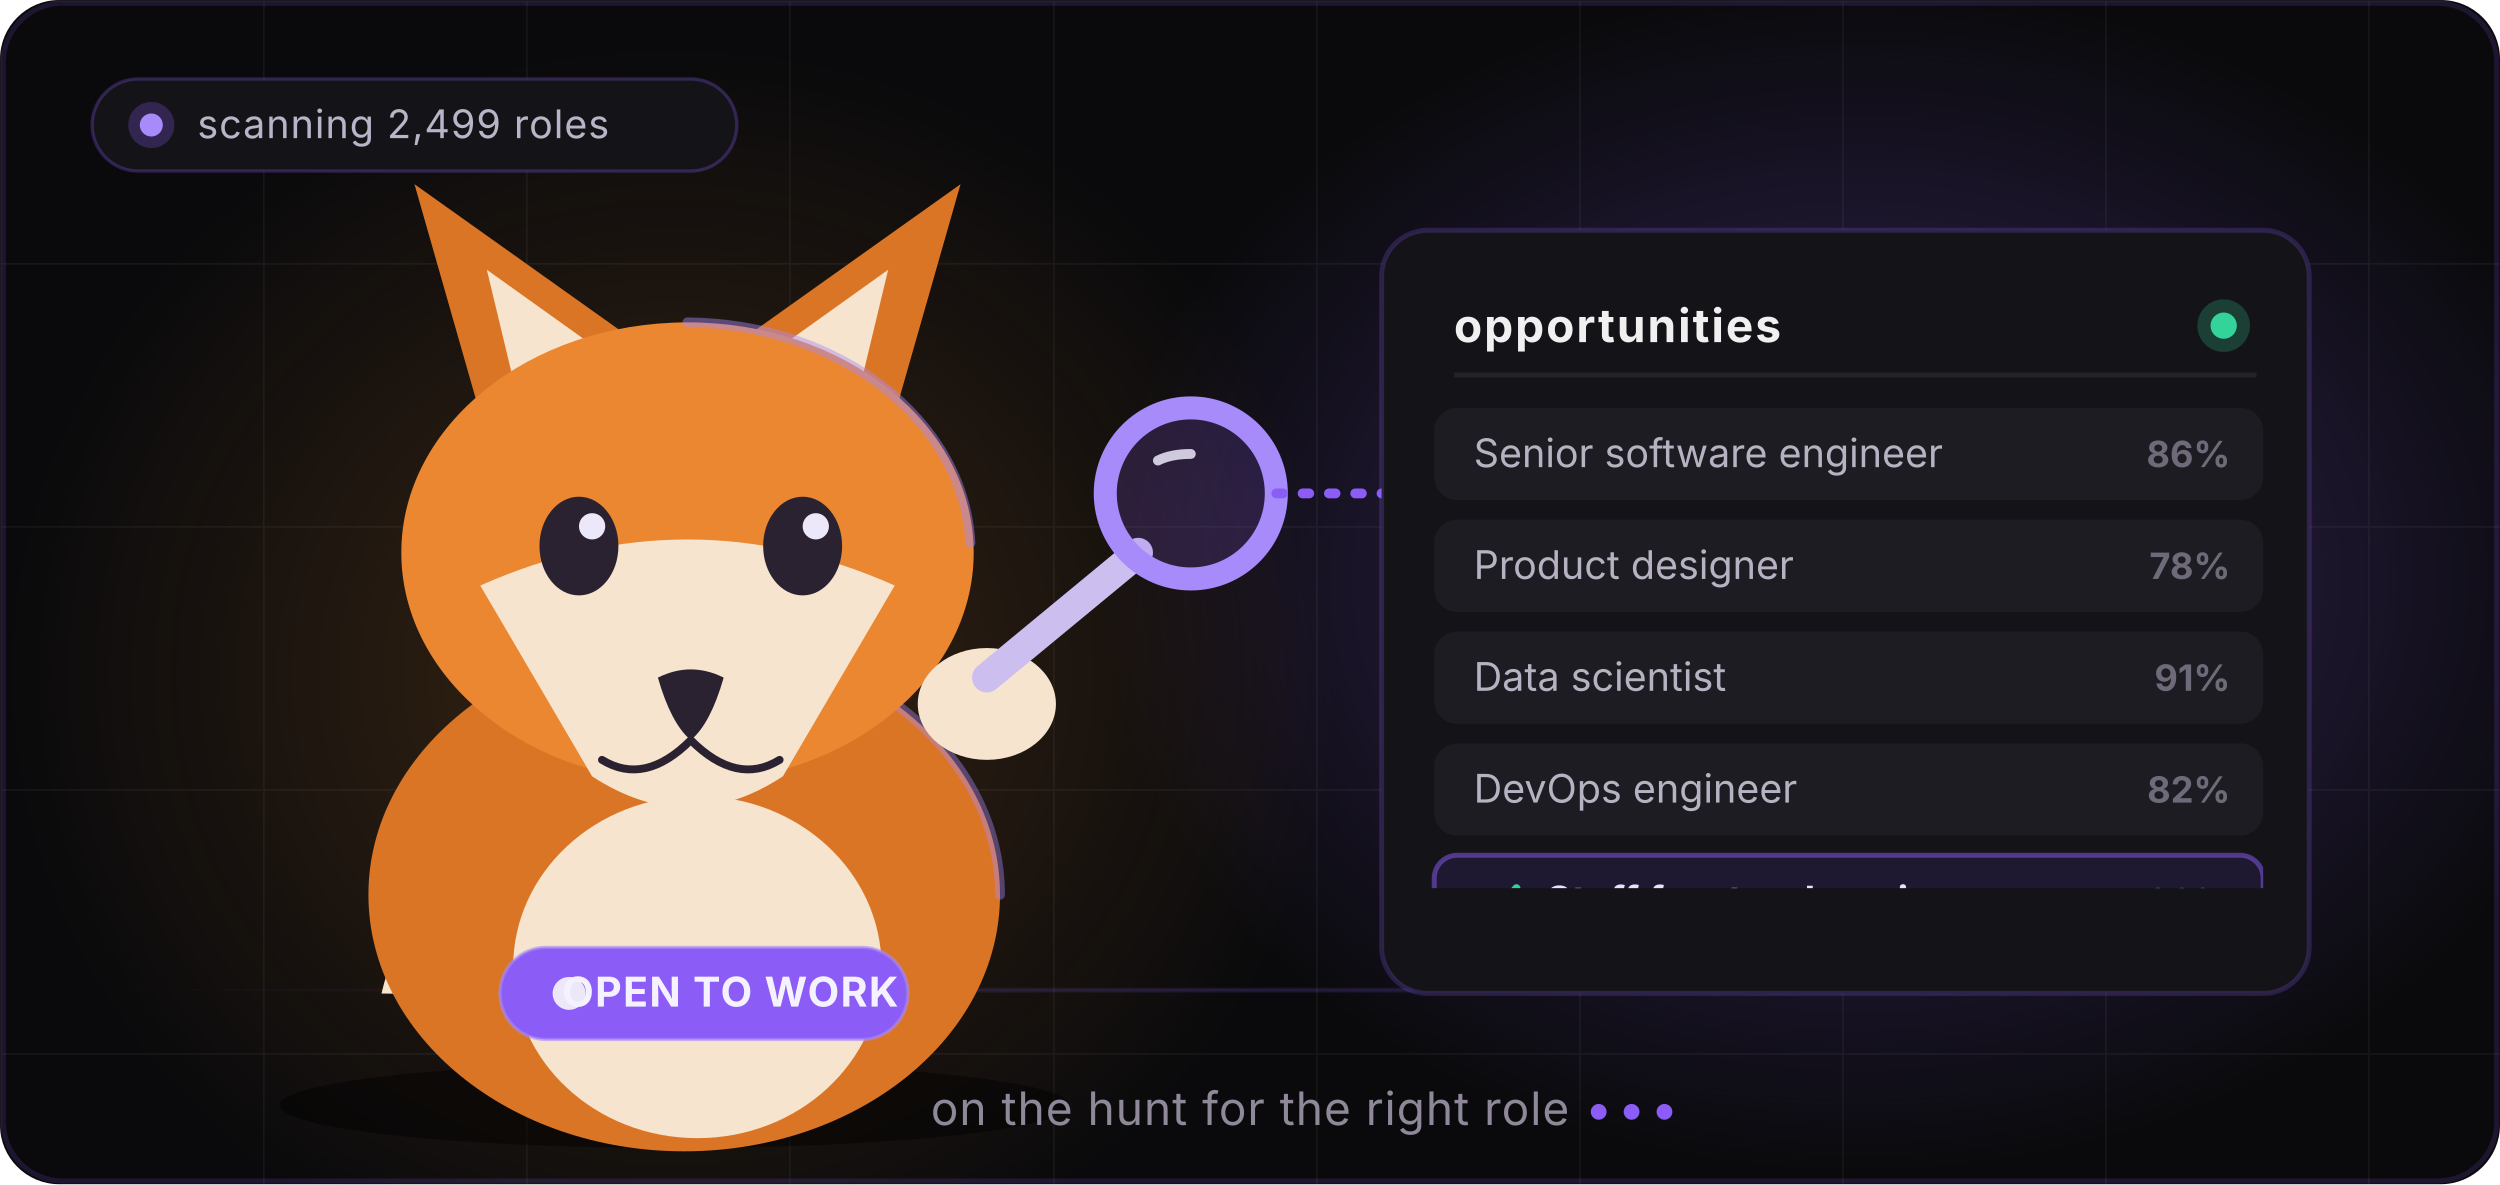
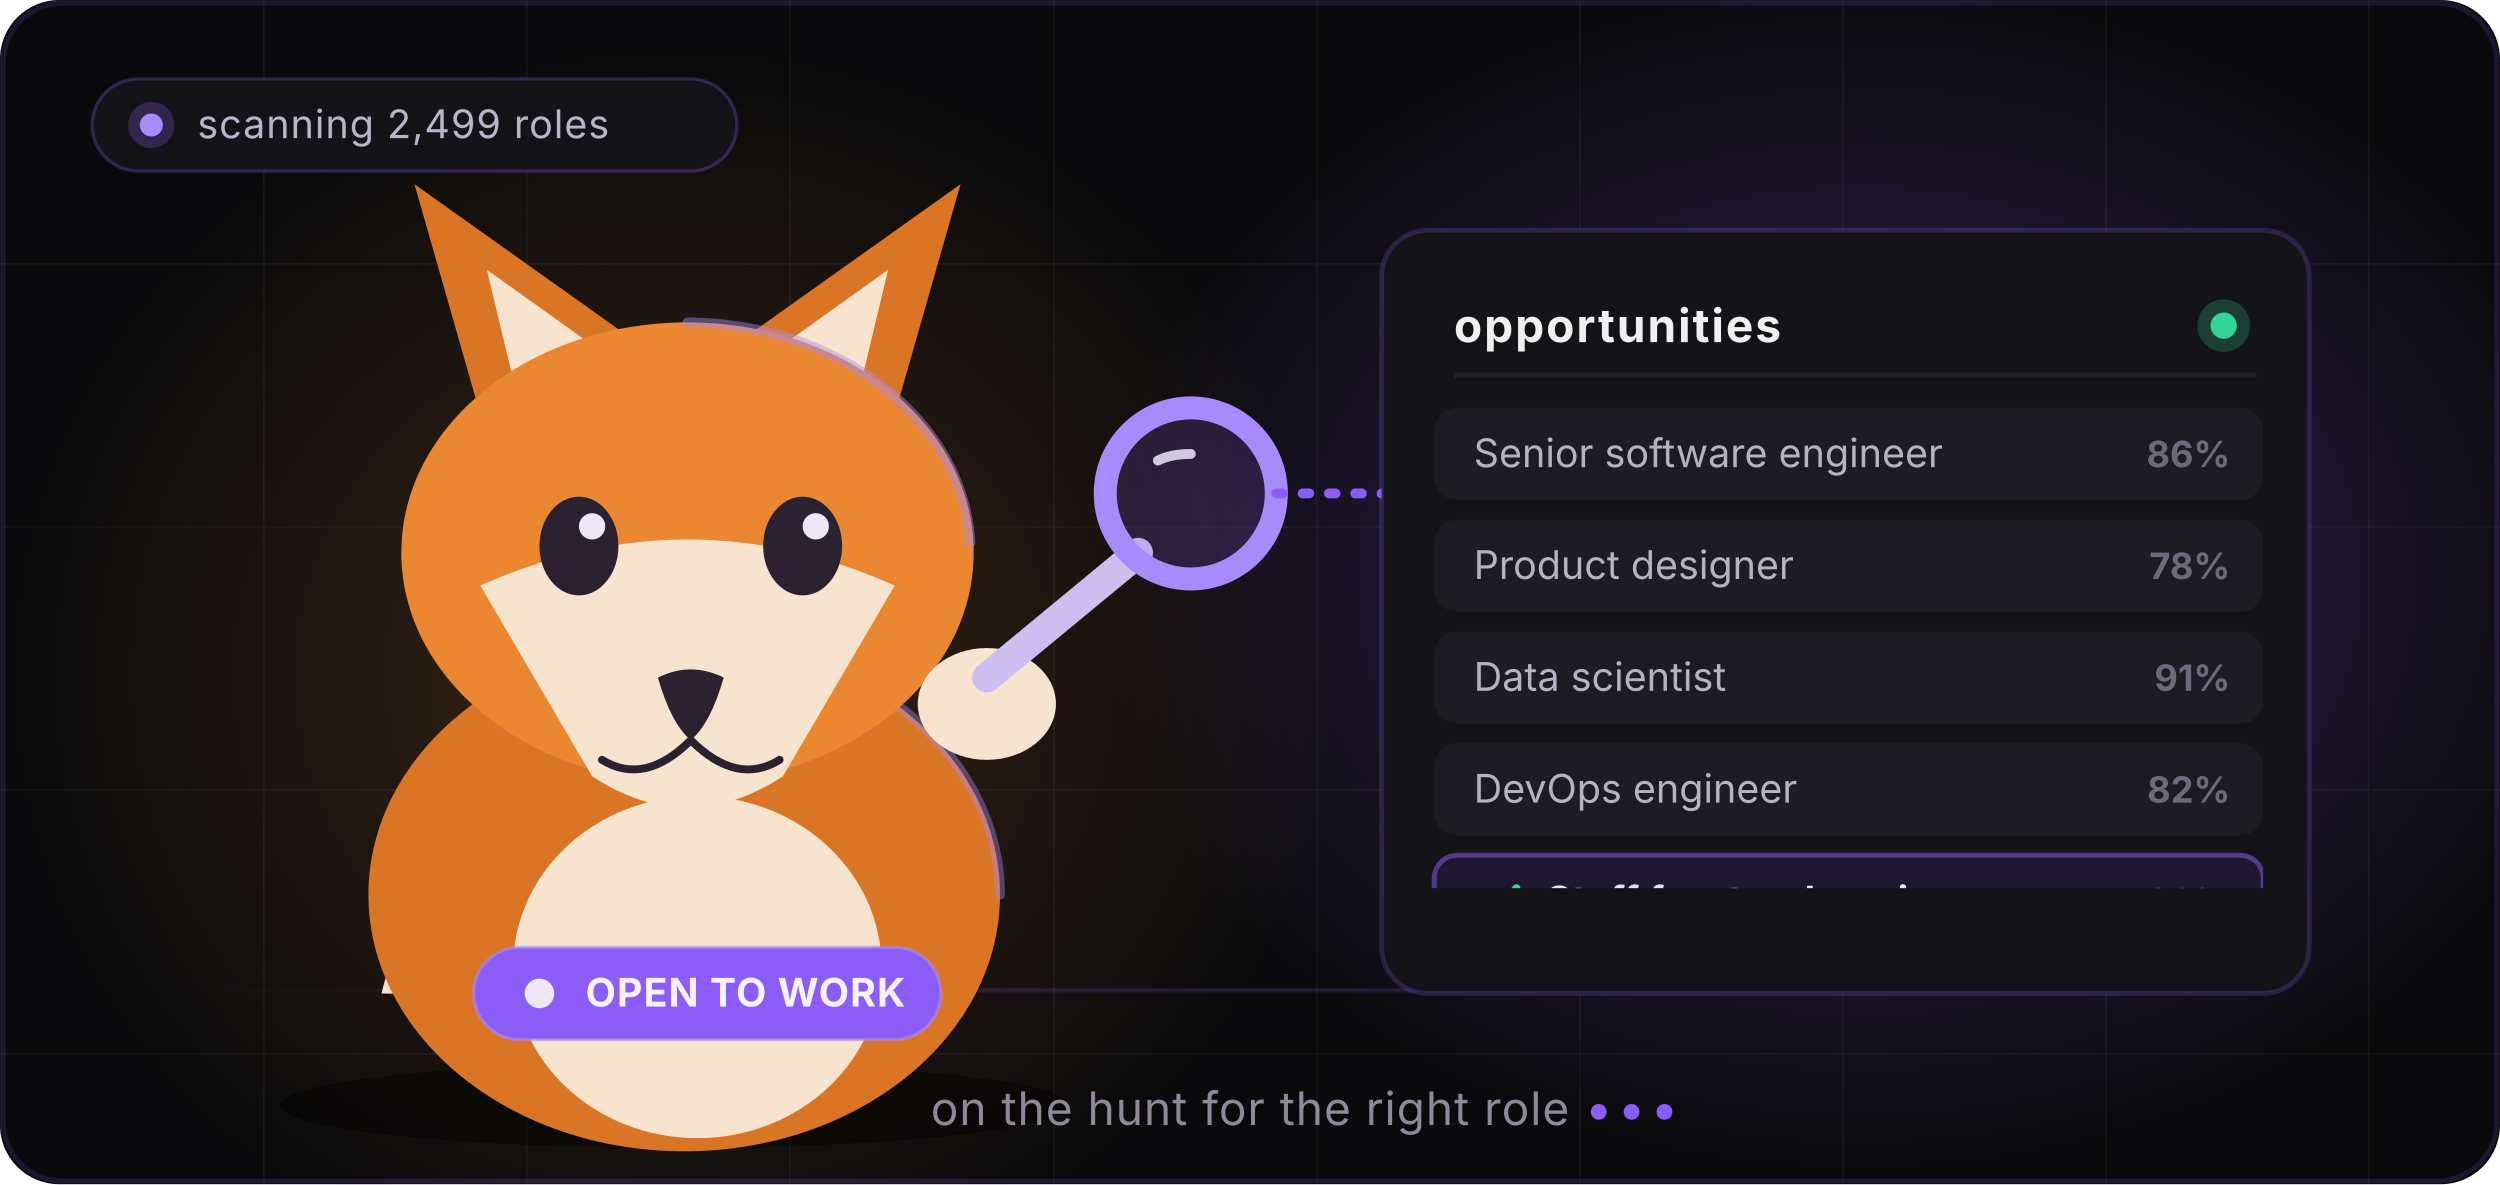
<svg xmlns="http://www.w3.org/2000/svg" viewBox="0 0 760 360" width="760" height="360" role="img" aria-labelledby="t d" font-family="'Space Grotesk','Inter','Segoe UI',Helvetica,Arial,sans-serif">
  <defs>
    <clipPath id="card">
      <rect x="0" y="0" width="760" height="360" rx="18" />
    </clipPath>
    <clipPath id="listClip">
      <rect x="432" y="120" width="256" height="150" />
    </clipPath>
    <pattern id="grid" width="80" height="80" patternUnits="userSpaceOnUse">
      <path d="M80 0H0V80" fill="none" stroke="#F0F0F0" stroke-width="1" stroke-opacity="0.05" />
    </pattern>
    <radialGradient id="vglow" cx="50%" cy="50%" r="50%">
      <stop offset="0" stop-color="#8B5CF6" stop-opacity="0.34" />
      <stop offset="1" stop-color="#8B5CF6" stop-opacity="0" />
    </radialGradient>
    <radialGradient id="aglow" cx="50%" cy="50%" r="50%">
      <stop offset="0" stop-color="#F0922F" stop-opacity="0.20" />
      <stop offset="1" stop-color="#F0922F" stop-opacity="0" />
    </radialGradient>
    <style>
      .bob{animation:bob 3.4s ease-in-out infinite}
      .blink{animation:blink 4.2s infinite;transform-box:fill-box;transform-origin:center}
      .pulse{animation:pulse 2.6s ease-in-out infinite;transform-box:fill-box;transform-origin:center}
      .scroll{animation:scroll 12s linear infinite}
      .beam{animation:beam 1.4s linear infinite}
      .live{animation:live 1.8s ease-in-out infinite;transform-box:fill-box;transform-origin:center}
      .float{animation:floaty 6s ease-in-out infinite alternate;transform-box:fill-box}
      .dot{animation:blinkdot 1.5s infinite}.b{animation-delay:.25s}.c{animation-delay:.5s}
      @keyframes bob{0%,100%{transform:translateY(0)}50%{transform:translateY(-8px)}}
      @keyframes blink{0%,92%,100%{transform:scaleY(1)}96%{transform:scaleY(.12)}}
      @keyframes pulse{0%,100%{transform:scale(1)}50%{transform:scale(1.05)}}
      @keyframes scroll{0%{transform:translateY(0)}100%{transform:translateY(-170px)}}
      @keyframes beam{to{stroke-dashoffset:-16}}
      @keyframes live{0%,100%{opacity:.4;transform:scale(.8)}50%{opacity:1;transform:scale(1)}}
      @keyframes floaty{to{transform:translate(20px,12px)}}
      @keyframes blinkdot{0%,100%{opacity:.25}50%{opacity:1}}
    </style>
  </defs>
  <g clip-path="url(#card)">
    <rect x="0" y="0" width="760" height="360" fill="#0A0A0C" />
    <rect x="0" y="0" width="760" height="360" fill="url(#grid)" />
    <ellipse class="float" cx="565" cy="176" rx="230" ry="180" fill="url(#vglow)" />
    <ellipse cx="205" cy="205" rx="205" ry="190" fill="url(#aglow)" />
    <rect x="40" y="300" width="680" height="2" fill="url(#vglow)" opacity="0.7" />
  </g>
  <rect x="1" y="1" width="758" height="358" rx="18" fill="none" stroke="#8B5CF6" stroke-opacity="0.16" stroke-width="1.5" />
  <g>
    <rect x="28" y="24" width="196" height="28" rx="14" fill="#141418" stroke="#8B5CF6" stroke-opacity="0.28" />
    <circle cx="46" cy="38" r="7" fill="#8B5CF6" opacity="0.25" class="live" />
    <circle cx="46" cy="38" r="3.5" fill="#A78BFA" />
    <text x="60" y="42" fill="#B9B4C7" font-size="12" letter-spacing=".3">scanning 2,499 roles</text>
  </g>
  <ellipse cx="205" cy="336" rx="120" ry="13" fill="#000" opacity=".45" />
  <g class="bob">
    <g>
      <path d="M250 250 C196 232 128 250 116 302 C152 304 206 300 258 284 Z" fill="#C96A22" />
      <path d="M116 302 C124 268 150 254 178 258 C160 276 150 294 150 302 Z" fill="#F6E4CE" />
      <animateTransform attributeName="transform" type="rotate" values="7 246 250;-9 246 250;7 246 250" dur="2.4s" repeatCount="indefinite" />
    </g>
    <ellipse cx="208" cy="272" rx="96" ry="78" fill="#DB7526" />
    <path d="M208 194 A96 78 0 0 1 304 272" fill="none" stroke="#A78BFA" stroke-width="3" stroke-opacity="0.4" stroke-linecap="round" />
    <ellipse cx="212" cy="294" rx="56" ry="52" fill="#F6E4CE" />
    <g>
      <path d="M150 140 L126 56 L216 120 Z" fill="#DB7526" />
      <path d="M160 132 L148 82 L204 122 Z" fill="#F6E4CE" />
      <animateTransform attributeName="transform" type="rotate" values="0 172 122;-8 172 122;3 172 122;0 172 122" keyTimes="0;0.9;0.96;1" dur="5.5s" repeatCount="indefinite" />
    </g>
    <g>
      <path d="M268 140 L292 56 L202 120 Z" fill="#DB7526" />
      <path d="M258 132 L270 82 L214 122 Z" fill="#F6E4CE" />
      <animateTransform attributeName="transform" type="rotate" values="0 246 122;8 246 122;-3 246 122;0 246 122" keyTimes="0;0.9;0.96;1" dur="5.5s" repeatCount="indefinite" />
    </g>
    <ellipse cx="209" cy="168" rx="87" ry="70" fill="#EA8730" />
    <path d="M209 98 A87 70 0 0 1 295 165" fill="none" stroke="#A78BFA" stroke-width="3" stroke-opacity="0.45" stroke-linecap="round" />
    <path d="M146 178 Q209 150 272 178 L238 236 Q209 255 180 236 Z" fill="#F6E4CE" />
    <g class="blink">
      <ellipse cx="176" cy="166" rx="12" ry="15" fill="#2A2230" />
      <circle cx="180" cy="160" r="4" fill="#EDE7FA" />
    </g>
    <g class="blink">
      <ellipse cx="244" cy="166" rx="12" ry="15" fill="#2A2230" />
      <circle cx="248" cy="160" r="4" fill="#EDE7FA" />
    </g>
    <path d="M200 206 Q210 201 220 206 Q216 220 210 225 Q204 220 200 206 Z" fill="#2A2230" />
    <path d="M210 225 Q196 239 183 231 M210 225 Q224 239 237 231" fill="none" stroke="#2A2230" stroke-width="2.4" stroke-linecap="round" />
    <g class="pulse">
-       <rect x="152" y="288" width="124" height="28" rx="14" fill="#8B5CF6" />
-       <rect x="152" y="288" width="124" height="28" rx="14" fill="none" stroke="#A78BFA" stroke-opacity="0.6" />
-       <circle cx="173" cy="302" r="5" fill="#EDE7FA" />
-       <text x="222" y="306" text-anchor="middle" fill="#F5F2FF" font-size="12.5" font-weight="700" letter-spacing=".4">OPEN TO WORK</text>
+       <rect x="144" y="288" width="142" height="28" rx="14" fill="#8B5CF6" />
+       <rect x="144" y="288" width="142" height="28" rx="14" fill="none" stroke="#A78BFA" stroke-opacity="0.6" />
+       <circle cx="164" cy="302" r="4.5" fill="#EDE7FA" />
+       <text x="178" y="306" fill="#F5F2FF" font-size="12" font-weight="700" letter-spacing=".3">OPEN TO WORK</text>
    </g>
    <g>
      <ellipse cx="300" cy="214" rx="21" ry="17" fill="#F6E4CE" />
      <line x1="300" y1="206" x2="346" y2="168" stroke="#CDBEF0" stroke-width="9" stroke-linecap="round" />
      <circle cx="362" cy="150" r="26" fill="#8B5CF6" fill-opacity=".18" stroke="#A78BFA" stroke-width="7" />
      <path d="M352 140 Q356 138 362 138" stroke="#EDE7FA" stroke-width="3" fill="none" stroke-linecap="round" opacity=".85" />
      <animateTransform attributeName="transform" type="rotate" values="-7 300 210;6 300 210;-7 300 210" dur="3.6s" repeatCount="indefinite" />
    </g>
  </g>
  <line x1="388" y1="150" x2="424" y2="150" stroke="#8B5CF6" stroke-width="3" stroke-linecap="round" stroke-dasharray="2 6" class="beam" />
  <rect x="420" y="70" width="282" height="232" rx="14" fill="#141418" stroke="#8B5CF6" stroke-opacity="0.22" stroke-width="1.5" />
  <text x="442" y="104" fill="#F0F0F0" font-size="14" font-weight="700" letter-spacing=".6">opportunities</text>
  <circle cx="676" cy="99" r="8" fill="#34D399" opacity="0.22" class="live" />
  <circle cx="676" cy="99" r="4" fill="#34D399" />
  <line x1="442" y1="114" x2="686" y2="114" stroke="#F0F0F0" stroke-opacity="0.07" stroke-width="1.5" />
  <g clip-path="url(#listClip)">
    <g class="scroll">
      <g transform="translate(0,124)">
        <rect x="436" y="0" width="252" height="28" rx="7" fill="#1C1C22" />
        <text x="448" y="18" fill="#B7B2C2" font-size="12">Senior software engineer</text>
        <text x="678" y="18" text-anchor="end" fill="#6F6A79" font-size="11" font-weight="700">86%</text>
        <rect x="436" y="34" width="252" height="28" rx="7" fill="#1C1C22" />
        <text x="448" y="52" fill="#B7B2C2" font-size="12">Product designer</text>
        <text x="678" y="52" text-anchor="end" fill="#6F6A79" font-size="11" font-weight="700">78%</text>
        <rect x="436" y="68" width="252" height="28" rx="7" fill="#1C1C22" />
        <text x="448" y="86" fill="#B7B2C2" font-size="12">Data scientist</text>
        <text x="678" y="86" text-anchor="end" fill="#6F6A79" font-size="11" font-weight="700">91%</text>
        <rect x="436" y="102" width="252" height="28" rx="7" fill="#1C1C22" />
        <text x="448" y="120" fill="#B7B2C2" font-size="12">DevOps engineer</text>
        <text x="678" y="120" text-anchor="end" fill="#6F6A79" font-size="11" font-weight="700">82%</text>
        <rect x="436" y="136" width="252" height="28" rx="7" fill="#1E1830" stroke="#8B5CF6" stroke-opacity="0.5" stroke-width="1.5" />
        <path d="M450 150 l4 4 l7 -8" fill="none" stroke="#34D399" stroke-width="2.4" stroke-linecap="round" stroke-linejoin="round" />
        <text x="470" y="154" fill="#E9E2FF" font-size="12" font-weight="700">Staff frontend engineer</text>
        <text x="678" y="154" text-anchor="end" fill="#34D399" font-size="11" font-weight="700">98%</text>
      </g>
      <g transform="translate(0,294)">
        <rect x="436" y="0" width="252" height="28" rx="7" fill="#1C1C22" />
        <text x="448" y="18" fill="#B7B2C2" font-size="12">Senior software engineer</text>
        <text x="678" y="18" text-anchor="end" fill="#6F6A79" font-size="11" font-weight="700">86%</text>
        <rect x="436" y="34" width="252" height="28" rx="7" fill="#1C1C22" />
        <text x="448" y="52" fill="#B7B2C2" font-size="12">Product designer</text>
        <text x="678" y="52" text-anchor="end" fill="#6F6A79" font-size="11" font-weight="700">78%</text>
        <rect x="436" y="68" width="252" height="28" rx="7" fill="#1C1C22" />
        <text x="448" y="86" fill="#B7B2C2" font-size="12">Data scientist</text>
        <text x="678" y="86" text-anchor="end" fill="#6F6A79" font-size="11" font-weight="700">91%</text>
        <rect x="436" y="102" width="252" height="28" rx="7" fill="#1C1C22" />
        <text x="448" y="120" fill="#B7B2C2" font-size="12">DevOps engineer</text>
        <text x="678" y="120" text-anchor="end" fill="#6F6A79" font-size="11" font-weight="700">82%</text>
        <rect x="436" y="136" width="252" height="28" rx="7" fill="#1E1830" stroke="#8B5CF6" stroke-opacity="0.5" stroke-width="1.5" />
        <path d="M450 150 l4 4 l7 -8" fill="none" stroke="#34D399" stroke-width="2.4" stroke-linecap="round" stroke-linejoin="round" />
        <text x="470" y="154" fill="#E9E2FF" font-size="12" font-weight="700">Staff frontend engineer</text>
        <text x="678" y="154" text-anchor="end" fill="#34D399" font-size="11" font-weight="700">98%</text>
      </g>
    </g>
  </g>
  <text x="380" y="342" text-anchor="middle" fill="#8E8898" font-size="14" letter-spacing=".3">on the hunt for the right role</text>
  <circle cx="486" cy="338" r="2.4" fill="#8B5CF6" class="dot" />
  <circle cx="496" cy="338" r="2.4" fill="#8B5CF6" class="dot b" />
  <circle cx="506" cy="338" r="2.4" fill="#8B5CF6" class="dot c" />
</svg>
